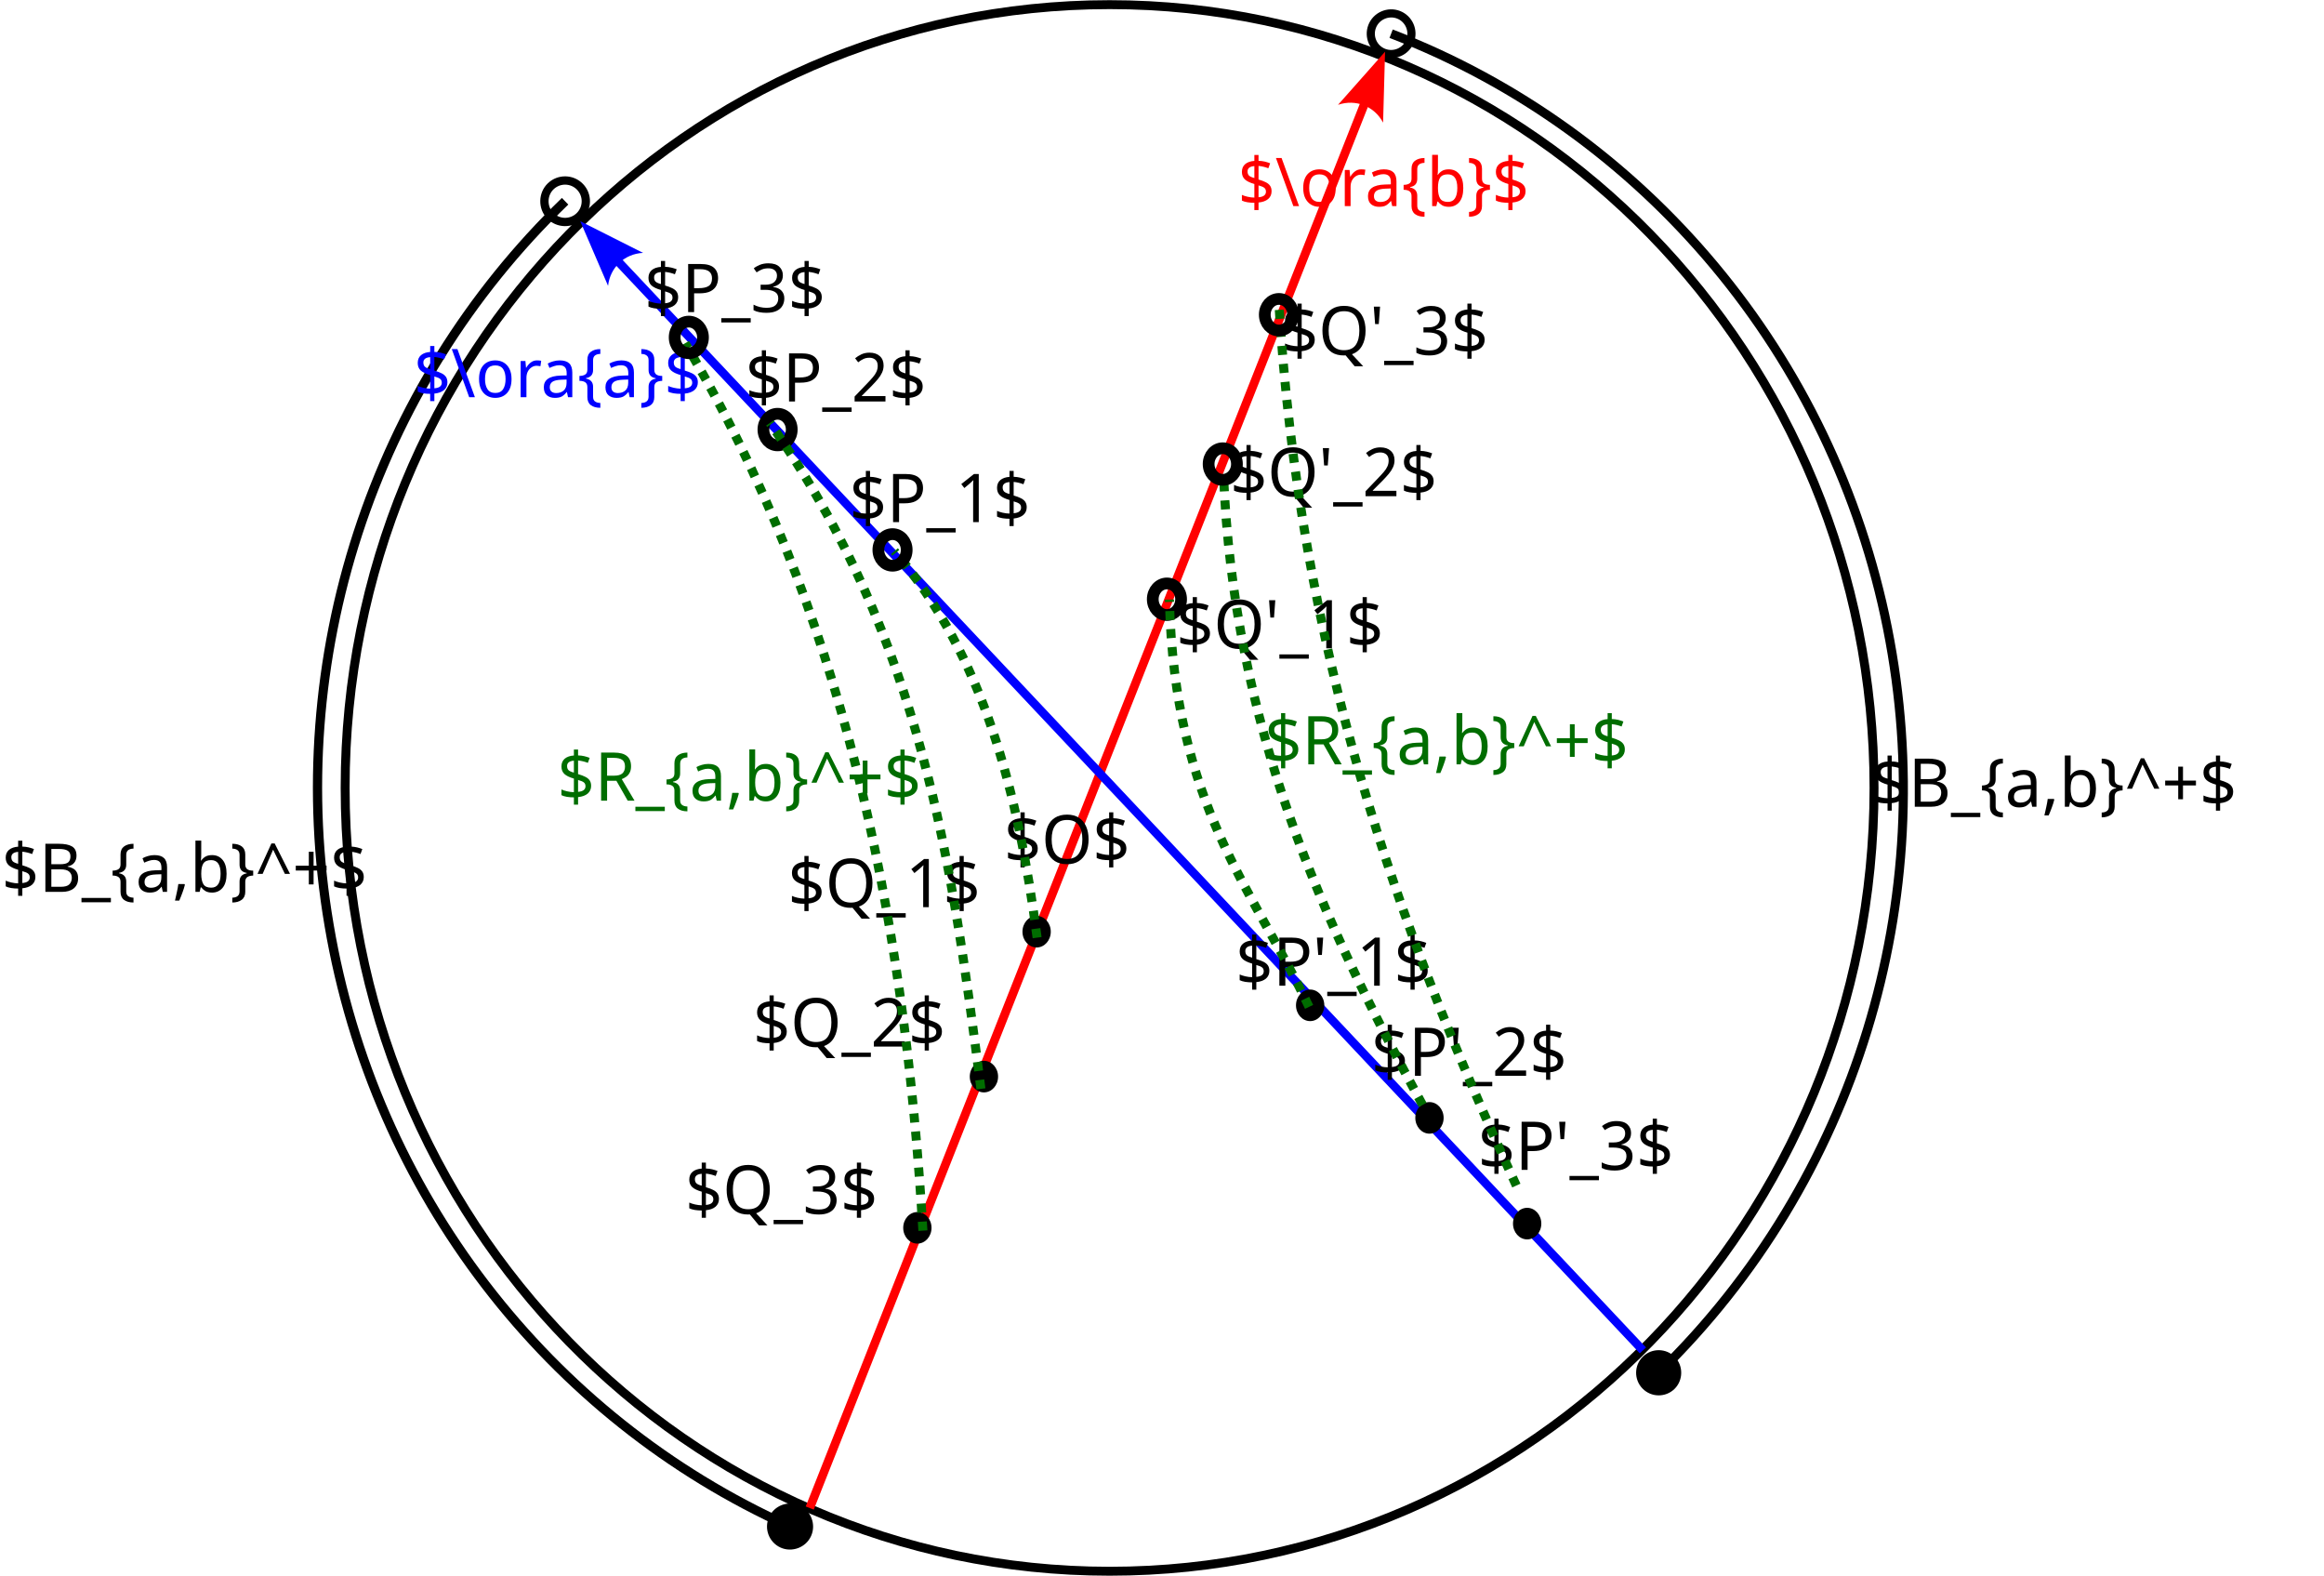
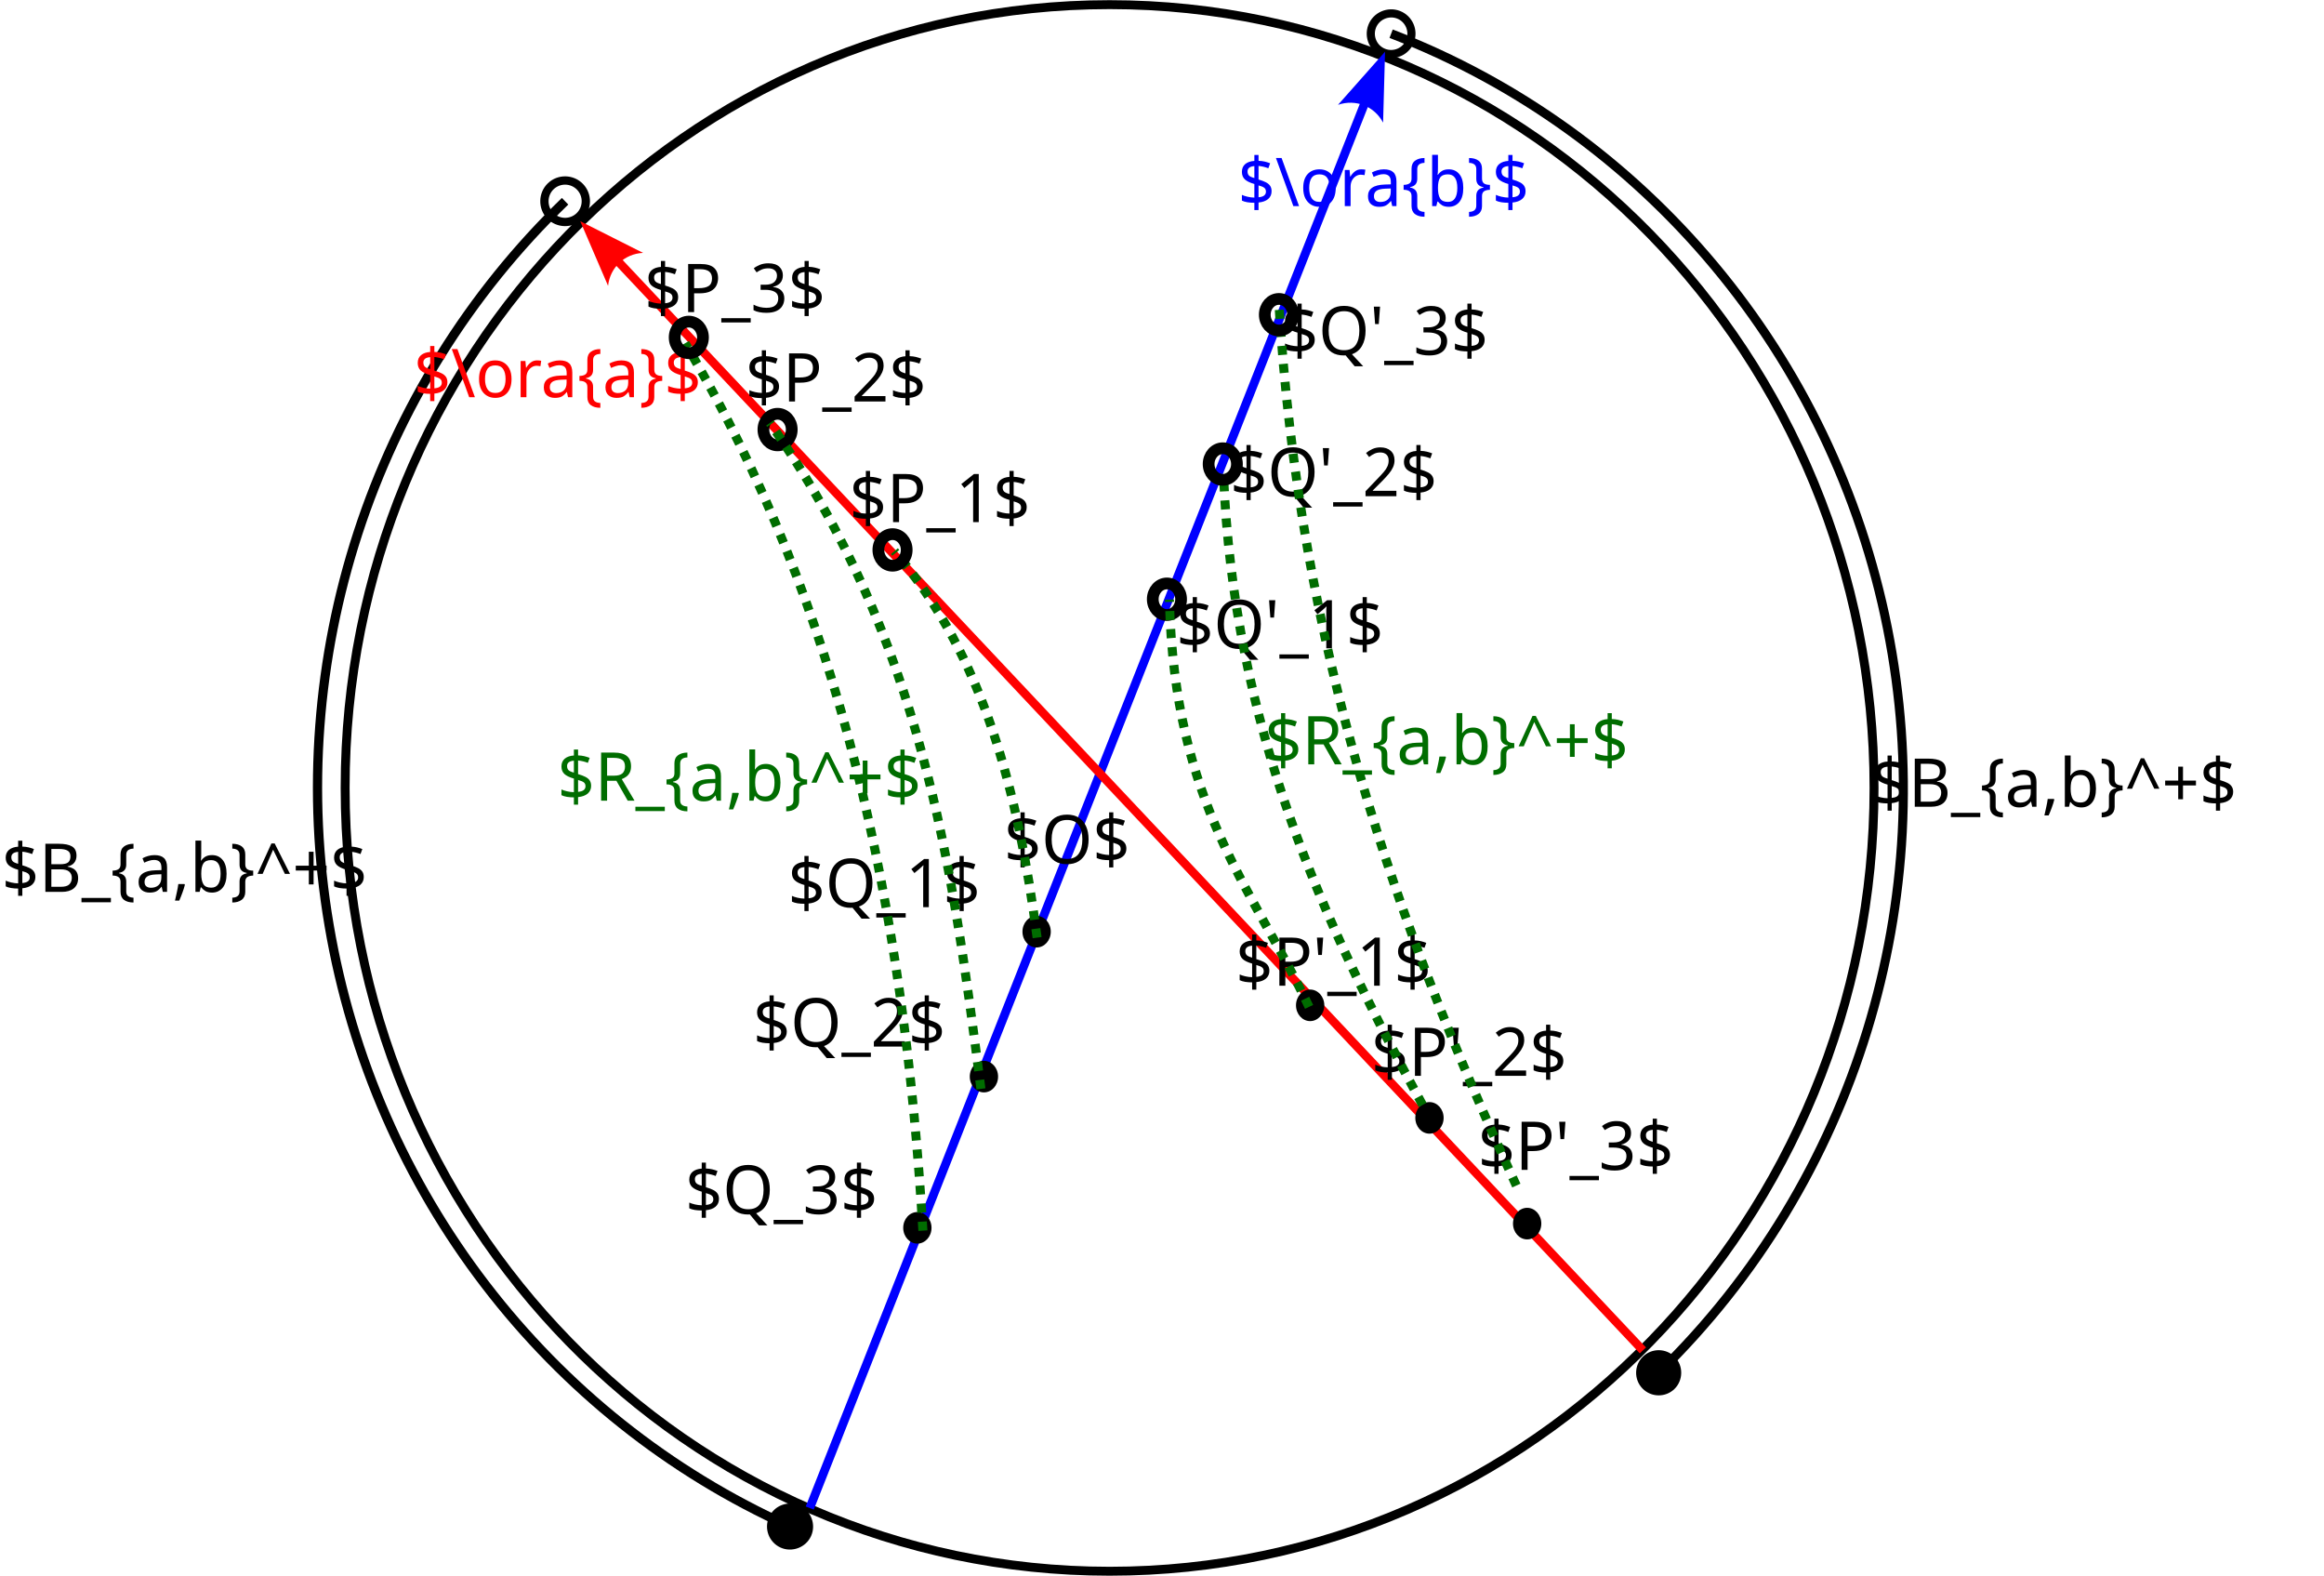
<svg xmlns="http://www.w3.org/2000/svg" version="1.1" id="svg12" width="4.372in" height="2.964in" viewBox="0 0 419.74 284.497">
  <defs id="defs16">
    <marker style="overflow:visible" id="Dot" refX="0" refY="0" orient="auto" markerWidth="1" markerHeight="1" viewBox="0 0 1 1" preserveAspectRatio="xMidYMid">
      <path transform="scale(0.5)" style="fill:context-stroke;fill-rule:evenodd;stroke:none" d="M 5,0 C 5,2.76 2.76,5 0,5 -2.76,5 -5,2.76 -5,0 c 0,-2.76 2.3,-5 5,-5 2.76,0 5,2.24 5,5 z" id="path17" />
    </marker>
    <marker style="overflow:visible" id="marker2" refX="0" refY="0" orient="auto" markerWidth="1" markerHeight="1" viewBox="0 0 1 1" preserveAspectRatio="xMidYMid">
      <path transform="scale(0.45)" style="fill:context-fill;fill-rule:evenodd;stroke:context-stroke;stroke-width:2" d="M 5,0 C 5,2.76 2.76,5 0,5 -2.76,5 -5,2.76 -5,0 c 0,-2.76 2.3,-5 5,-5 2.76,0 5,2.24 5,5 z" id="path2" />
    </marker>
    <marker style="overflow:visible" id="marker1" refX="0" refY="0" orient="auto-start-reverse" markerWidth="1" markerHeight="1" viewBox="0 0 1 1" preserveAspectRatio="xMidYMid">
      <path transform="scale(0.7)" d="M -2,-4 9,0 -2,4 c 2,-2.33 2,-5.66 0,-8 z" style="fill:context-stroke;fill-rule:evenodd;stroke:none" id="path1" />
    </marker>
    <marker style="overflow:visible" id="ConcaveTriangle" refX="0" refY="0" orient="auto-start-reverse" markerWidth="1" markerHeight="1" viewBox="0 0 1 1" preserveAspectRatio="xMidYMid">
      <path transform="scale(0.7)" d="M -2,-4 9,0 -2,4 c 2,-2.33 2,-5.66 0,-8 z" style="fill:context-stroke;fill-rule:evenodd;stroke:none" id="path7" />
    </marker>
    <marker style="overflow:visible" id="Arrow1Mend" refX="0" refY="0" orient="auto">
      <path transform="matrix(-0.4,0,0,-0.4,-4,0)" style="fill:#ff0000;fill-opacity:1;fill-rule:evenodd;stroke:#ff0000;stroke-width:1pt;stroke-opacity:1" d="M 0,0 5,-5 -12.5,0 5,5 Z" id="path860" />
    </marker>
  </defs>
  <g id="g20" transform="translate(59.81873,-3.306207)">
    <ellipse style="fill:none;fill-rule:evenodd;stroke:#000000;stroke-width:1.611;stroke-miterlimit:4;stroke-dasharray:none;stroke-opacity:1" id="path24" cx="140.586" cy="145.555" rx="138.069" ry="141.443" />
    <path style="fill:none;fill-rule:evenodd;stroke:#000000;stroke-width:1.632;stroke-miterlimit:4;stroke-dasharray:none;stroke-opacity:1;marker-start:url(#marker2);marker-end:url(#Dot)" id="path24-5" d="m 191.434,9.358 a 143.142,145.845 0 0 1 89.638,107.316 143.142,145.845 0 0 1 -41.31,134.486" />
    <path style="fill:none;fill-rule:evenodd;stroke:#000000;stroke-width:1.665;stroke-miterlimit:4;stroke-dasharray:none;stroke-opacity:1;marker-start:url(#Dot);marker-end:url(#marker2)" id="path24-5-9" d="M 82.874,278.93 A 143.142,145.845 0 0 1 -0.375,170.363 143.142,145.845 0 0 1 42.243,39.612" />
-     <path style="fill:none;stroke:#ff0000;stroke-width:1.563;stroke-linecap:butt;stroke-linejoin:miter;stroke-miterlimit:4;stroke-dasharray:none;stroke-opacity:1;marker-end:url(#marker1)" d="M 86.43,275.585 186.717,21.775" id="path849" />
-     <path style="fill:none;stroke:#0000ff;stroke-width:1.55;stroke-linecap:butt;stroke-linejoin:miter;stroke-miterlimit:4;stroke-dasharray:none;stroke-opacity:1;marker-end:url(#ConcaveTriangle)" d="M 236.907,247.117 51.677,50.332" id="path1157" />
-     <text xml:space="preserve" style="font-style:normal;font-weight:normal;font-size:12px;line-height:1.25;font-family:sans-serif;text-align:center;text-anchor:middle;fill:#ff0000;fill-opacity:1;stroke:none;stroke-width:0.805" x="200.618" y="39.915" id="text1231" transform="scale(0.9857125,1.014495)">
-       <tspan id="tspan1229" x="200.618" y="39.915" style="font-size:12px;text-align:center;text-anchor:middle;stroke-width:0.805;fill:#ff0000;fill-opacity:1">$\ora{b}$</tspan>
+     <path style="fill:none;stroke:#0000ff;stroke-width:1.563;stroke-linecap:butt;stroke-linejoin:miter;stroke-miterlimit:4;stroke-dasharray:none;stroke-opacity:1;marker-end:url(#marker1)" d="M 86.43,275.585 186.717,21.775" id="path849" />
+     <path style="fill:none;stroke:#ff0000;stroke-width:1.55;stroke-linecap:butt;stroke-linejoin:miter;stroke-miterlimit:4;stroke-dasharray:none;stroke-opacity:1;marker-end:url(#ConcaveTriangle)" d="M 236.907,247.117 51.677,50.332" id="path1157" />
+     <text xml:space="preserve" style="font-style:normal;font-weight:normal;font-size:12px;line-height:1.25;font-family:sans-serif;text-align:center;text-anchor:middle;fill:#0000ff;fill-opacity:1;stroke:none;stroke-width:0.805" x="200.618" y="39.915" id="text1231" transform="scale(0.9857125,1.014495)">
+       <tspan id="tspan1229" x="200.618" y="39.915" style="font-size:12px;text-align:center;text-anchor:middle;stroke-width:0.805;fill:#0000ff;fill-opacity:1">$\ora{b}$</tspan>
    </text>
    <ellipse style="fill:none;fill-opacity:1;stroke:#000000;stroke-width:2.121;stroke-miterlimit:4;stroke-dasharray:none;stroke-opacity:1" id="path1305-99" cx="80.621" cy="80.841" rx="2.557" ry="2.851" />
    <ellipse style="fill:#000000;fill-opacity:1;stroke:none;stroke-width:2.121;stroke-miterlimit:4;stroke-dasharray:none;stroke-opacity:1" id="path1305-5-60" cx="117.889" cy="197.68" rx="2.557" ry="2.851" />
    <ellipse style="fill:#000000;fill-opacity:1;stroke:none;stroke-width:2.121;stroke-miterlimit:4;stroke-dasharray:none;stroke-opacity:1" id="path1305-5-60-2" cx="105.868" cy="224.986" rx="2.557" ry="2.851" />
    <ellipse style="fill:#000000;fill-opacity:1;stroke:none;stroke-width:2.121;stroke-miterlimit:4;stroke-dasharray:none;stroke-opacity:1" id="path1305-1" cx="127.407" cy="171.513" rx="2.557" ry="2.851" />
    <ellipse style="fill:none;fill-opacity:1;stroke:#000000;stroke-width:2.121;stroke-miterlimit:4;stroke-dasharray:none;stroke-opacity:1" id="path1305-9" cx="150.941" cy="111.479" rx="2.557" ry="2.851" />
    <ellipse style="fill:#000000;fill-opacity:1;stroke:none;stroke-width:2.121;stroke-miterlimit:4;stroke-dasharray:none;stroke-opacity:1" id="path1305-9-2" cx="198.36" cy="205.131" rx="2.557" ry="2.851" />
    <ellipse style="fill:#000000;fill-opacity:1;stroke:none;stroke-width:2.121;stroke-miterlimit:4;stroke-dasharray:none;stroke-opacity:1" id="path1305-9-2-8" cx="216.003" cy="224.224" rx="2.557" ry="2.851" />
    <ellipse style="fill:#000000;fill-opacity:1;stroke:none;stroke-width:2.121;stroke-miterlimit:4;stroke-dasharray:none;stroke-opacity:1" id="path1305-6" cx="176.808" cy="184.808" rx="2.557" ry="2.851" />
    <text xml:space="preserve" style="font-style:normal;font-weight:normal;font-size:12px;line-height:1.25;font-family:sans-serif;text-align:center;text-anchor:middle;fill:#000000;fill-opacity:1;stroke:none;stroke-width:0.805" x="109.12" y="164.692" id="text1356" transform="scale(0.9857125,1.014495)">
      <tspan id="tspan1354" x="109.12" y="164.692" style="font-size:12px;text-align:center;text-anchor:middle;stroke-width:0.805">$Q_1$</tspan>
    </text>
    <text xml:space="preserve" style="font-style:normal;font-weight:normal;font-size:12px;line-height:1.25;font-family:sans-serif;text-align:center;text-anchor:middle;fill:#000000;fill-opacity:1;stroke:none;stroke-width:0.805" x="102.731" y="189.51" id="text1356-2" transform="scale(0.9857125,1.014495)">
      <tspan id="tspan1354-71" x="102.731" y="189.51" style="font-size:12px;text-align:center;text-anchor:middle;stroke-width:0.805">$Q_2$</tspan>
    </text>
    <text xml:space="preserve" style="font-style:normal;font-weight:normal;font-size:12px;line-height:1.25;font-family:sans-serif;text-align:center;text-anchor:middle;fill:#000000;fill-opacity:1;stroke:none;stroke-width:0.805" x="90.306" y="219.278" id="text1356-2-1" transform="scale(0.9857125,1.014495)">
      <tspan id="tspan1354-71-6" x="90.306" y="219.278" style="font-size:12px;text-align:center;text-anchor:middle;stroke-width:0.805">$Q_3$</tspan>
    </text>
    <text xml:space="preserve" style="font-style:normal;font-weight:normal;font-size:12px;line-height:1.25;font-family:sans-serif;text-align:center;text-anchor:middle;fill:#000000;fill-opacity:1;stroke:none;stroke-width:0.805" x="142.619" y="156.924" id="text1356-8" transform="scale(0.9857125,1.014495)">
      <tspan id="tspan1354-7" x="142.619" y="156.924" style="font-size:12px;text-align:center;text-anchor:middle;stroke-width:0.805">$O$</tspan>
    </text>
    <text xml:space="preserve" style="font-style:normal;font-weight:normal;font-size:12px;line-height:1.25;font-family:sans-serif;text-align:center;text-anchor:middle;fill:#000000;fill-opacity:1;stroke:none;stroke-width:0.805" x="181.626" y="118.622" id="text1356-8-6" transform="scale(0.9857125,1.014495)">
      <tspan id="tspan1354-7-8" x="181.626" y="118.622" style="font-size:12px;text-align:center;text-anchor:middle;stroke-width:0.805">$Q'_1$</tspan>
    </text>
    <text xml:space="preserve" style="font-style:normal;font-weight:normal;font-size:12px;line-height:1.25;font-family:sans-serif;text-align:center;text-anchor:middle;fill:#000000;fill-opacity:1;stroke:none;stroke-width:0.805" x="191.471" y="91.543" id="text1356-8-6-5" transform="scale(0.9857125,1.014495)">
      <tspan id="tspan1354-7-8-0" x="191.471" y="91.543" style="font-size:12px;text-align:center;text-anchor:middle;stroke-width:0.805">$Q'_2$</tspan>
    </text>
    <text xml:space="preserve" style="font-style:normal;font-weight:normal;font-size:12px;line-height:1.25;font-family:sans-serif;text-align:center;text-anchor:middle;fill:#006d00;fill-opacity:1;stroke:none;stroke-width:0.805" x="212.16" y="139.274" id="text1356-8-6-5-6" transform="scale(0.9857125,1.014495)">
      <tspan id="tspan1354-7-8-0-12" x="212.16" y="139.274" style="font-size:12px;text-align:center;text-anchor:middle;fill:#006d00;fill-opacity:1;stroke-width:0.805">$R_{a,b}^+$</tspan>
    </text>
    <text xml:space="preserve" style="font-style:normal;font-weight:normal;font-size:12px;line-height:1.25;font-family:sans-serif;text-align:center;text-anchor:middle;fill:#006d00;fill-opacity:1;stroke:none;stroke-width:0.805" x="82.586" y="145.745" id="text1356-8-6-5-6-3" transform="scale(0.9857125,1.014495)">
      <tspan id="tspan1354-7-8-0-12-0" x="82.586" y="145.745" style="font-size:12px;text-align:center;text-anchor:middle;fill:#006d00;fill-opacity:1;stroke-width:0.805">$R_{a,b}^+$</tspan>
    </text>
    <text xml:space="preserve" style="font-style:normal;font-weight:normal;font-size:12px;line-height:1.25;font-family:sans-serif;text-align:center;text-anchor:middle;fill:#006d00;fill-opacity:1;stroke:none;stroke-width:0.805" x="-19.075" y="161.978" id="text1356-8-6-5-6-3-6" transform="scale(0.9857125,1.014495)">
      <tspan id="tspan1354-7-8-0-12-0-2" x="-19.075" y="161.978" style="font-size:12px;text-align:center;text-anchor:middle;fill:#000000;fill-opacity:1;stroke-width:0.805">$B_{a,b}^+$</tspan>
    </text>
    <text xml:space="preserve" style="font-style:normal;font-weight:normal;font-size:12px;line-height:1.25;font-family:sans-serif;text-align:center;text-anchor:middle;fill:#006d00;fill-opacity:1;stroke:none;stroke-width:0.805" x="323.452" y="146.82" id="text1356-8-6-5-6-3-6-6" transform="scale(0.9857125,1.014495)">
      <tspan id="tspan1354-7-8-0-12-0-2-2" x="323.452" y="146.82" style="font-size:12px;text-align:center;text-anchor:middle;fill:#000000;fill-opacity:1;stroke-width:0.805">$B_{a,b}^+$</tspan>
    </text>
    <text xml:space="preserve" style="font-style:normal;font-weight:normal;font-size:12px;line-height:1.25;font-family:sans-serif;text-align:center;text-anchor:middle;fill:#000000;fill-opacity:1;stroke:none;stroke-width:0.805" x="200.821" y="66.371" id="text1356-8-6-5-0" transform="scale(0.9857125,1.014495)">
      <tspan id="tspan1354-7-8-0-1" x="200.821" y="66.371" style="font-size:12px;text-align:center;text-anchor:middle;stroke-width:0.805">$Q'_3$</tspan>
    </text>
    <text xml:space="preserve" style="font-style:normal;font-weight:normal;font-size:12px;line-height:1.25;font-family:sans-serif;text-align:center;text-anchor:middle;fill:#000000;fill-opacity:1;stroke:none;stroke-width:0.805" x="191.45" y="178.674" id="text1356-8-8" transform="scale(0.9857125,1.014495)">
      <tspan id="tspan1354-7-5" x="191.45" y="178.674" style="font-size:12px;text-align:center;text-anchor:middle;stroke-width:0.805">$P'_1$</tspan>
    </text>
    <text xml:space="preserve" style="font-style:normal;font-weight:normal;font-size:12px;line-height:1.25;font-family:sans-serif;text-align:center;text-anchor:middle;fill:#000000;fill-opacity:1;stroke:none;stroke-width:0.805" x="216.295" y="194.724" id="text1356-8-8-6" transform="scale(0.9857125,1.014495)">
      <tspan id="tspan1354-7-5-2" x="216.295" y="194.724" style="font-size:12px;text-align:center;text-anchor:middle;stroke-width:0.805">$P'_2$</tspan>
    </text>
    <text xml:space="preserve" style="font-style:normal;font-weight:normal;font-size:12px;line-height:1.25;font-family:sans-serif;text-align:center;text-anchor:middle;fill:#000000;fill-opacity:1;stroke:none;stroke-width:0.805" x="235.838" y="211.455" id="text1356-8-8-6-9" transform="scale(0.9857125,1.014495)">
      <tspan id="tspan1354-7-5-2-1" x="235.838" y="211.455" style="font-size:12px;text-align:center;text-anchor:middle;stroke-width:0.805">$P'_3$</tspan>
    </text>
    <text xml:space="preserve" style="font-style:normal;font-weight:normal;font-size:12px;line-height:1.25;font-family:sans-serif;text-align:center;text-anchor:middle;fill:#000000;fill-opacity:1;stroke:none;stroke-width:0.805" x="100.26" y="74.682" id="text1356-8-8-4-8" transform="scale(0.9857125,1.014495)">
      <tspan id="tspan1354-7-5-8-5" x="100.26" y="74.682" style="font-size:12px;text-align:center;text-anchor:middle;stroke-width:0.805">$P_2$</tspan>
    </text>
    <text xml:space="preserve" style="font-style:normal;font-weight:normal;font-size:12px;line-height:1.25;font-family:sans-serif;text-align:center;text-anchor:middle;fill:#000000;fill-opacity:1;stroke:none;stroke-width:0.805" x="119.325" y="96.157" id="text1356-8-8-4-8-6" transform="scale(0.9857125,1.014495)">
      <tspan id="tspan1354-7-5-8-5-2" x="119.325" y="96.157" style="font-size:12px;text-align:center;text-anchor:middle;stroke-width:0.805">$P_1$</tspan>
    </text>
    <text xml:space="preserve" style="font-style:normal;font-weight:normal;font-size:12px;line-height:1.25;font-family:sans-serif;text-align:center;text-anchor:middle;fill:#000000;fill-opacity:1;stroke:none;stroke-width:0.805" x="81.775" y="58.78" id="text1356-8-8-4-8-7" transform="scale(0.9857125,1.014495)">
      <tspan id="tspan1354-7-5-8-5-9" x="81.775" y="58.78" style="font-size:12px;text-align:center;text-anchor:middle;stroke-width:0.805">$P_3$</tspan>
    </text>
-     <text xml:space="preserve" style="font-style:normal;font-weight:normal;font-size:12px;line-height:1.25;font-family:sans-serif;text-align:center;text-anchor:middle;fill:#0000ff;fill-opacity:1;stroke:none;stroke-width:0.805" x="49.282" y="73.923" id="text1444" transform="scale(0.9857125,1.014495)">
-       <tspan id="tspan1442" x="49.282" y="73.923" style="font-size:12px;text-align:center;text-anchor:middle;stroke-width:0.805;fill:#0000ff;fill-opacity:1">$\ora{a}$</tspan>
+     <text xml:space="preserve" style="font-style:normal;font-weight:normal;font-size:12px;line-height:1.25;font-family:sans-serif;text-align:center;text-anchor:middle;fill:#ff0000;fill-opacity:1;stroke:none;stroke-width:0.805" x="49.282" y="73.923" id="text1444" transform="scale(0.9857125,1.014495)">
+       <tspan id="tspan1442" x="49.282" y="73.923" style="font-size:12px;text-align:center;text-anchor:middle;stroke-width:0.805;fill:#ff0000;fill-opacity:1">$\ora{a}$</tspan>
    </text>
    <path style="fill:none;stroke:#006d00;stroke-width:1.632;stroke-dasharray:1.632, 1.632;stroke-dashoffset:0;stroke-opacity:1" d="m 127.494,172.587 c -3.404,-26.143 -9.578,-50.746 -25.767,-69.786" id="path3" />
    <path style="fill:none;stroke:#006d00;stroke-width:1.632;stroke-dasharray:1.632, 1.632;stroke-dashoffset:0;stroke-opacity:1" d="M 117.346,199.895 C 112.157,159.343 106.793,118.802 79.232,79.648" id="path3-0" />
    <path style="fill:none;stroke:#006d00;stroke-width:1.632;stroke-dasharray:1.632, 1.632;stroke-dashoffset:0;stroke-opacity:1" d="M 106.868,225.492 C 103.475,167.71 92.285,113.046 63.923,65.252" id="path3-0-4" />
    <path style="fill:none;stroke:#006d00;stroke-width:1.632;stroke-dasharray:1.632, 1.632;stroke-dashoffset:0;stroke-opacity:1" d="M 214.047,217.354 C 192.603,170.784 174.8,120.72 171.102,57.114" id="path3-0-4-0" />
    <path style="fill:none;stroke:#006d00;stroke-width:1.632;stroke-dasharray:1.632, 1.632;stroke-dashoffset:0;stroke-opacity:1" d="M 197.114,202.796 C 179,169.565 163.013,134.669 161.147,88.722" id="path3-0-4-0-8" />
    <path style="fill:none;stroke:#006d00;stroke-width:1.632;stroke-dasharray:1.632, 1.632;stroke-dashoffset:0;stroke-opacity:1" d="m 176.615,185.085 c -10.186,-21.47 -24.306,-36.197 -25.23,-73.544" id="path3-0-4-0-7" />
    <ellipse style="fill:none;fill-opacity:1;stroke:#000000;stroke-width:2.121;stroke-miterlimit:4;stroke-dasharray:none;stroke-opacity:1" id="path1305-64" cx="64.59" cy="64.2" rx="2.557" ry="2.851" />
    <ellipse style="fill:none;fill-opacity:1;stroke:#000000;stroke-width:2.121;stroke-miterlimit:4;stroke-dasharray:none;stroke-opacity:1" id="path1305" cx="101.382" cy="102.574" rx="2.557" ry="2.851" />
    <ellipse style="fill:none;fill-opacity:1;stroke:#000000;stroke-width:2.121;stroke-miterlimit:4;stroke-dasharray:none;stroke-opacity:1" id="path1305-5-6" cx="161.03" cy="87.069" rx="2.557" ry="2.851" />
    <ellipse style="fill:none;fill-opacity:1;stroke:#000000;stroke-width:2.121;stroke-miterlimit:4;stroke-dasharray:none;stroke-opacity:1" id="path1305-5-6-4" cx="171.172" cy="60.105" rx="2.557" ry="2.851" />
  </g>
</svg>
